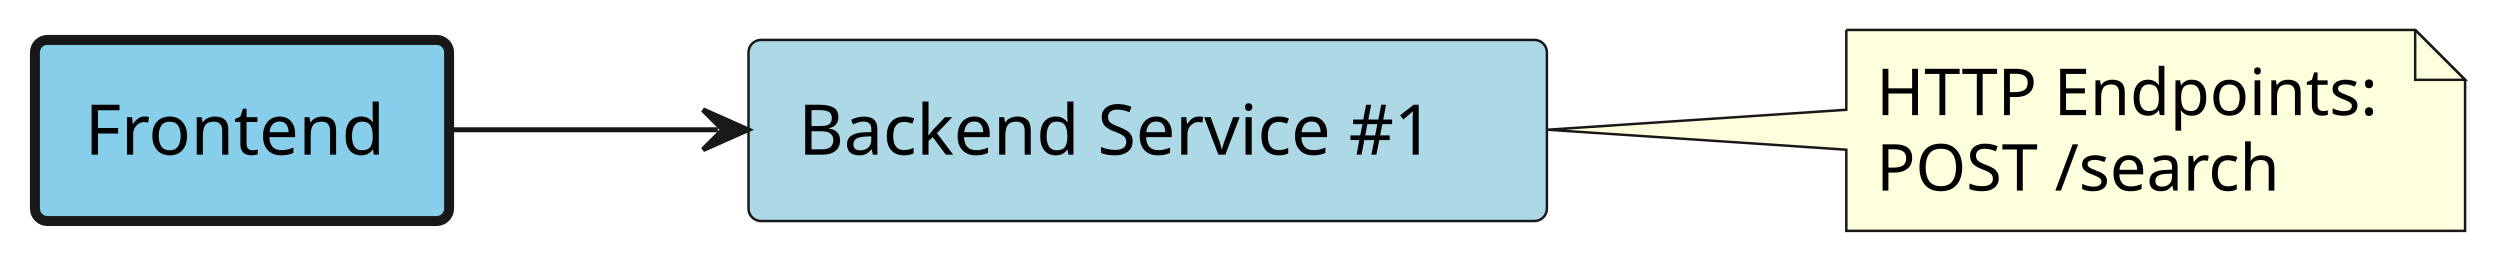
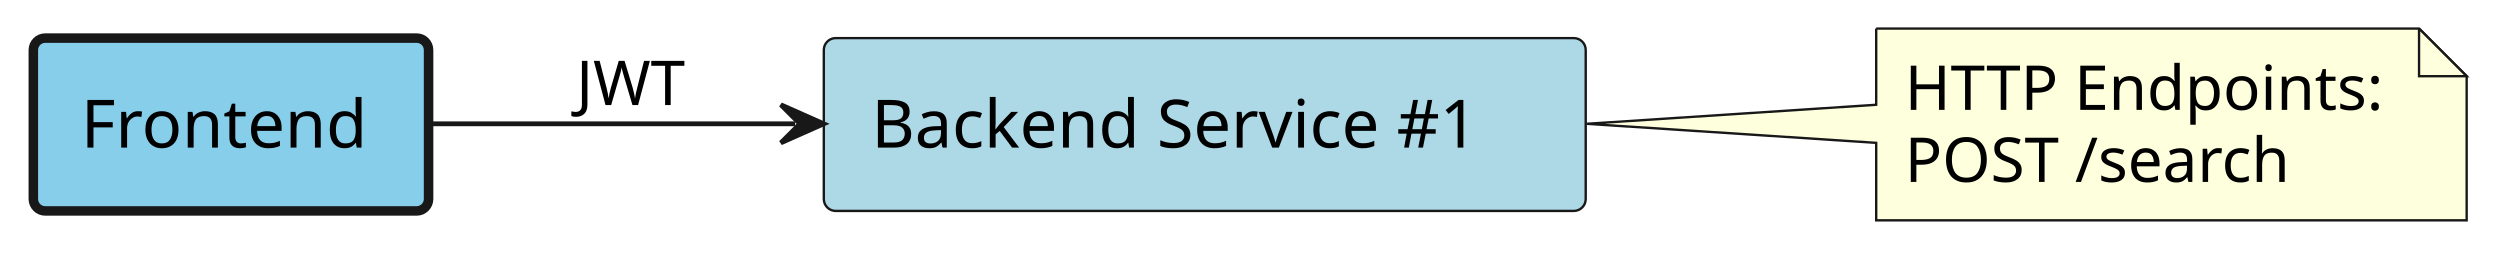
- <svg xmlns="http://www.w3.org/2000/svg" contentStyleType="text/css" height="53px" preserveAspectRatio="none" style="width:501px;height:53px;background:#FFFFFF;" version="1.1" viewBox="0 0 501 53" width="501px" zoomAndPan="magnify">
+ <svg xmlns="http://www.w3.org/2000/svg" contentStyleType="text/css" height="53px" preserveAspectRatio="none" style="width:525px;height:53px;background:#FFFFFF;" version="1.1" viewBox="0 0 525 53" width="525px" zoomAndPan="magnify">
  <defs />
  <g>
    <g id="elem_platform__application__frontend">
      <rect fill="#87CEEB" height="36.297" rx="2.5" ry="2.5" style="stroke:#181818;stroke-width:2.0;" width="83" x="7" y="8" />
      <text fill="#000000" font-family="sans-serif" font-size="14" lengthAdjust="spacing" textLength="63" x="17" y="30.995">Frontend</text>
    </g>
    <g id="elem_platform__application__backend_service_1">
-       <rect fill="#ADD8E6" height="36.297" rx="2.5" ry="2.5" style="stroke:#181818;stroke-width:0.5;" width="160" x="150" y="8" />
-       <text fill="#000000" font-family="sans-serif" font-size="14" lengthAdjust="spacing" textLength="140" x="160" y="30.995">Backend Service #1</text>
+       <rect fill="#ADD8E6" height="36.297" rx="2.5" ry="2.5" style="stroke:#181818;stroke-width:0.5;" width="160" x="173" y="8" />
+       <text fill="#000000" font-family="sans-serif" font-size="14" lengthAdjust="spacing" textLength="140" x="183" y="30.995">Backend Service #1</text>
    </g>
    <g id="elem_GMN4">
-       <path d="M370,6 L370,22 L310.05,26 L370,30 L370,46.266 A0,0 0 0 0 370,46.266 L494,46.266 A0,0 0 0 0 494,46.266 L494,16 L484,6 L370,6 A0,0 0 0 0 370,6 " fill="#FEFFDD" style="stroke:#181818;stroke-width:0.5;" />
-       <path d="M484,6 L484,16 L494,16 L484,6 " fill="#FEFFDD" style="stroke:#181818;stroke-width:0.5;" />
-       <text fill="#000000" font-family="sans-serif" font-size="13" lengthAdjust="spacing" textLength="103" x="376" y="23.067">HTTP Endpoints:</text>
-       <text fill="#000000" font-family="sans-serif" font-size="13" lengthAdjust="spacing" textLength="85" x="376" y="38.2">POST /search</text>
+       <path d="M394,6 L394,22 L333.15,26 L394,30 L394,46.266 A0,0 0 0 0 394,46.266 L518,46.266 A0,0 0 0 0 518,46.266 L518,16 L508,6 L394,6 A0,0 0 0 0 394,6 " fill="#FEFFDD" style="stroke:#181818;stroke-width:0.5;" />
+       <path d="M508,6 L508,16 L518,16 L508,6 " fill="#FEFFDD" style="stroke:#181818;stroke-width:0.5;" />
+       <text fill="#000000" font-family="sans-serif" font-size="13" lengthAdjust="spacing" textLength="103" x="400" y="23.067">HTTP Endpoints:</text>
+       <text fill="#000000" font-family="sans-serif" font-size="13" lengthAdjust="spacing" textLength="85" x="400" y="38.2">POST /search</text>
    </g>
    <g id="link_platform__application__frontend_platform__application__backend_service_1">
-       <path d="M90.23,26 C107.92,26 123.27,26 143.87,26 " fill="none" id="platform__application__frontend-to-platform__application__backend_service_1" style="stroke:#181818;stroke-width:1.0;" />
-       <polygon fill="#181818" points="149.87,26,140.87,22,144.87,26,140.87,30,149.87,26" style="stroke:#181818;stroke-width:1.0;" />
+       <path d="M90.48,26 C114.17,26 138.78,26 166.98,26 " fill="none" id="platform__application__frontend-to-platform__application__backend_service_1" style="stroke:#181818;stroke-width:1.0;" />
+       <polygon fill="#181818" points="172.98,26,163.98,22,167.98,26,163.98,30,172.98,26" style="stroke:#181818;stroke-width:1.0;" />
+       <text fill="#000000" font-family="sans-serif" font-size="13" lengthAdjust="spacing" textLength="21" x="121" y="22.067">JWT</text>
    </g>
  </g>
</svg>
